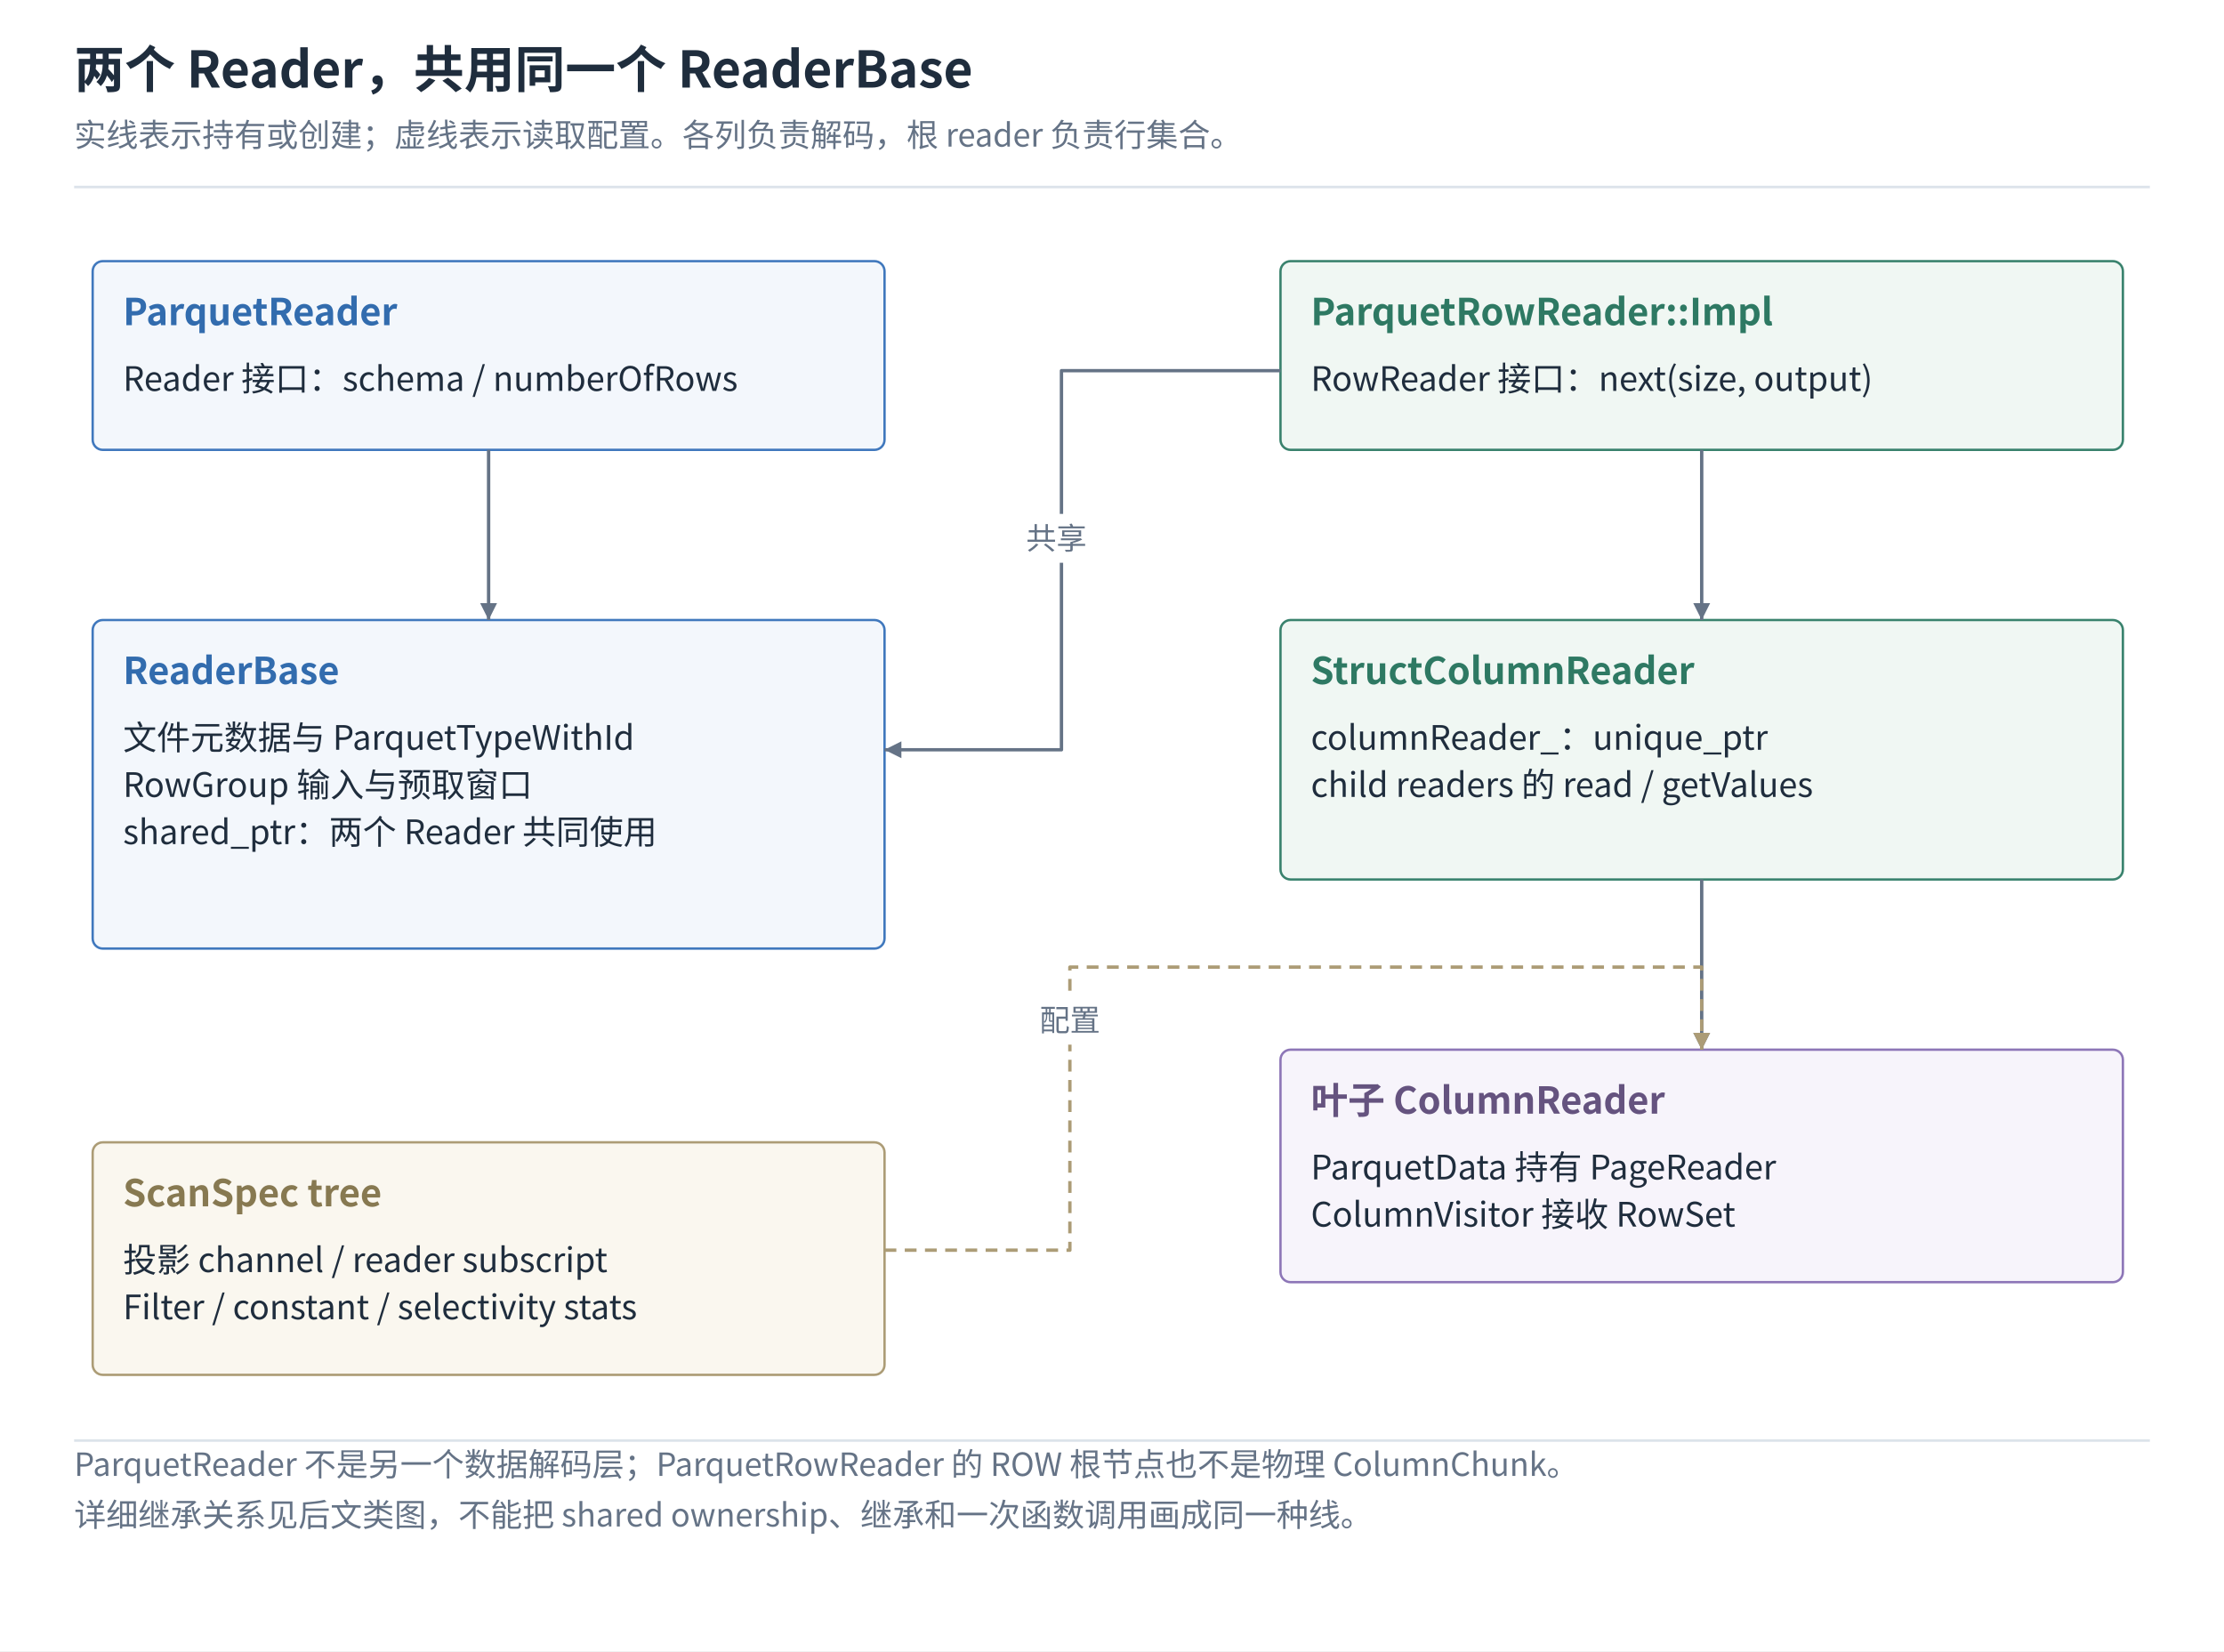
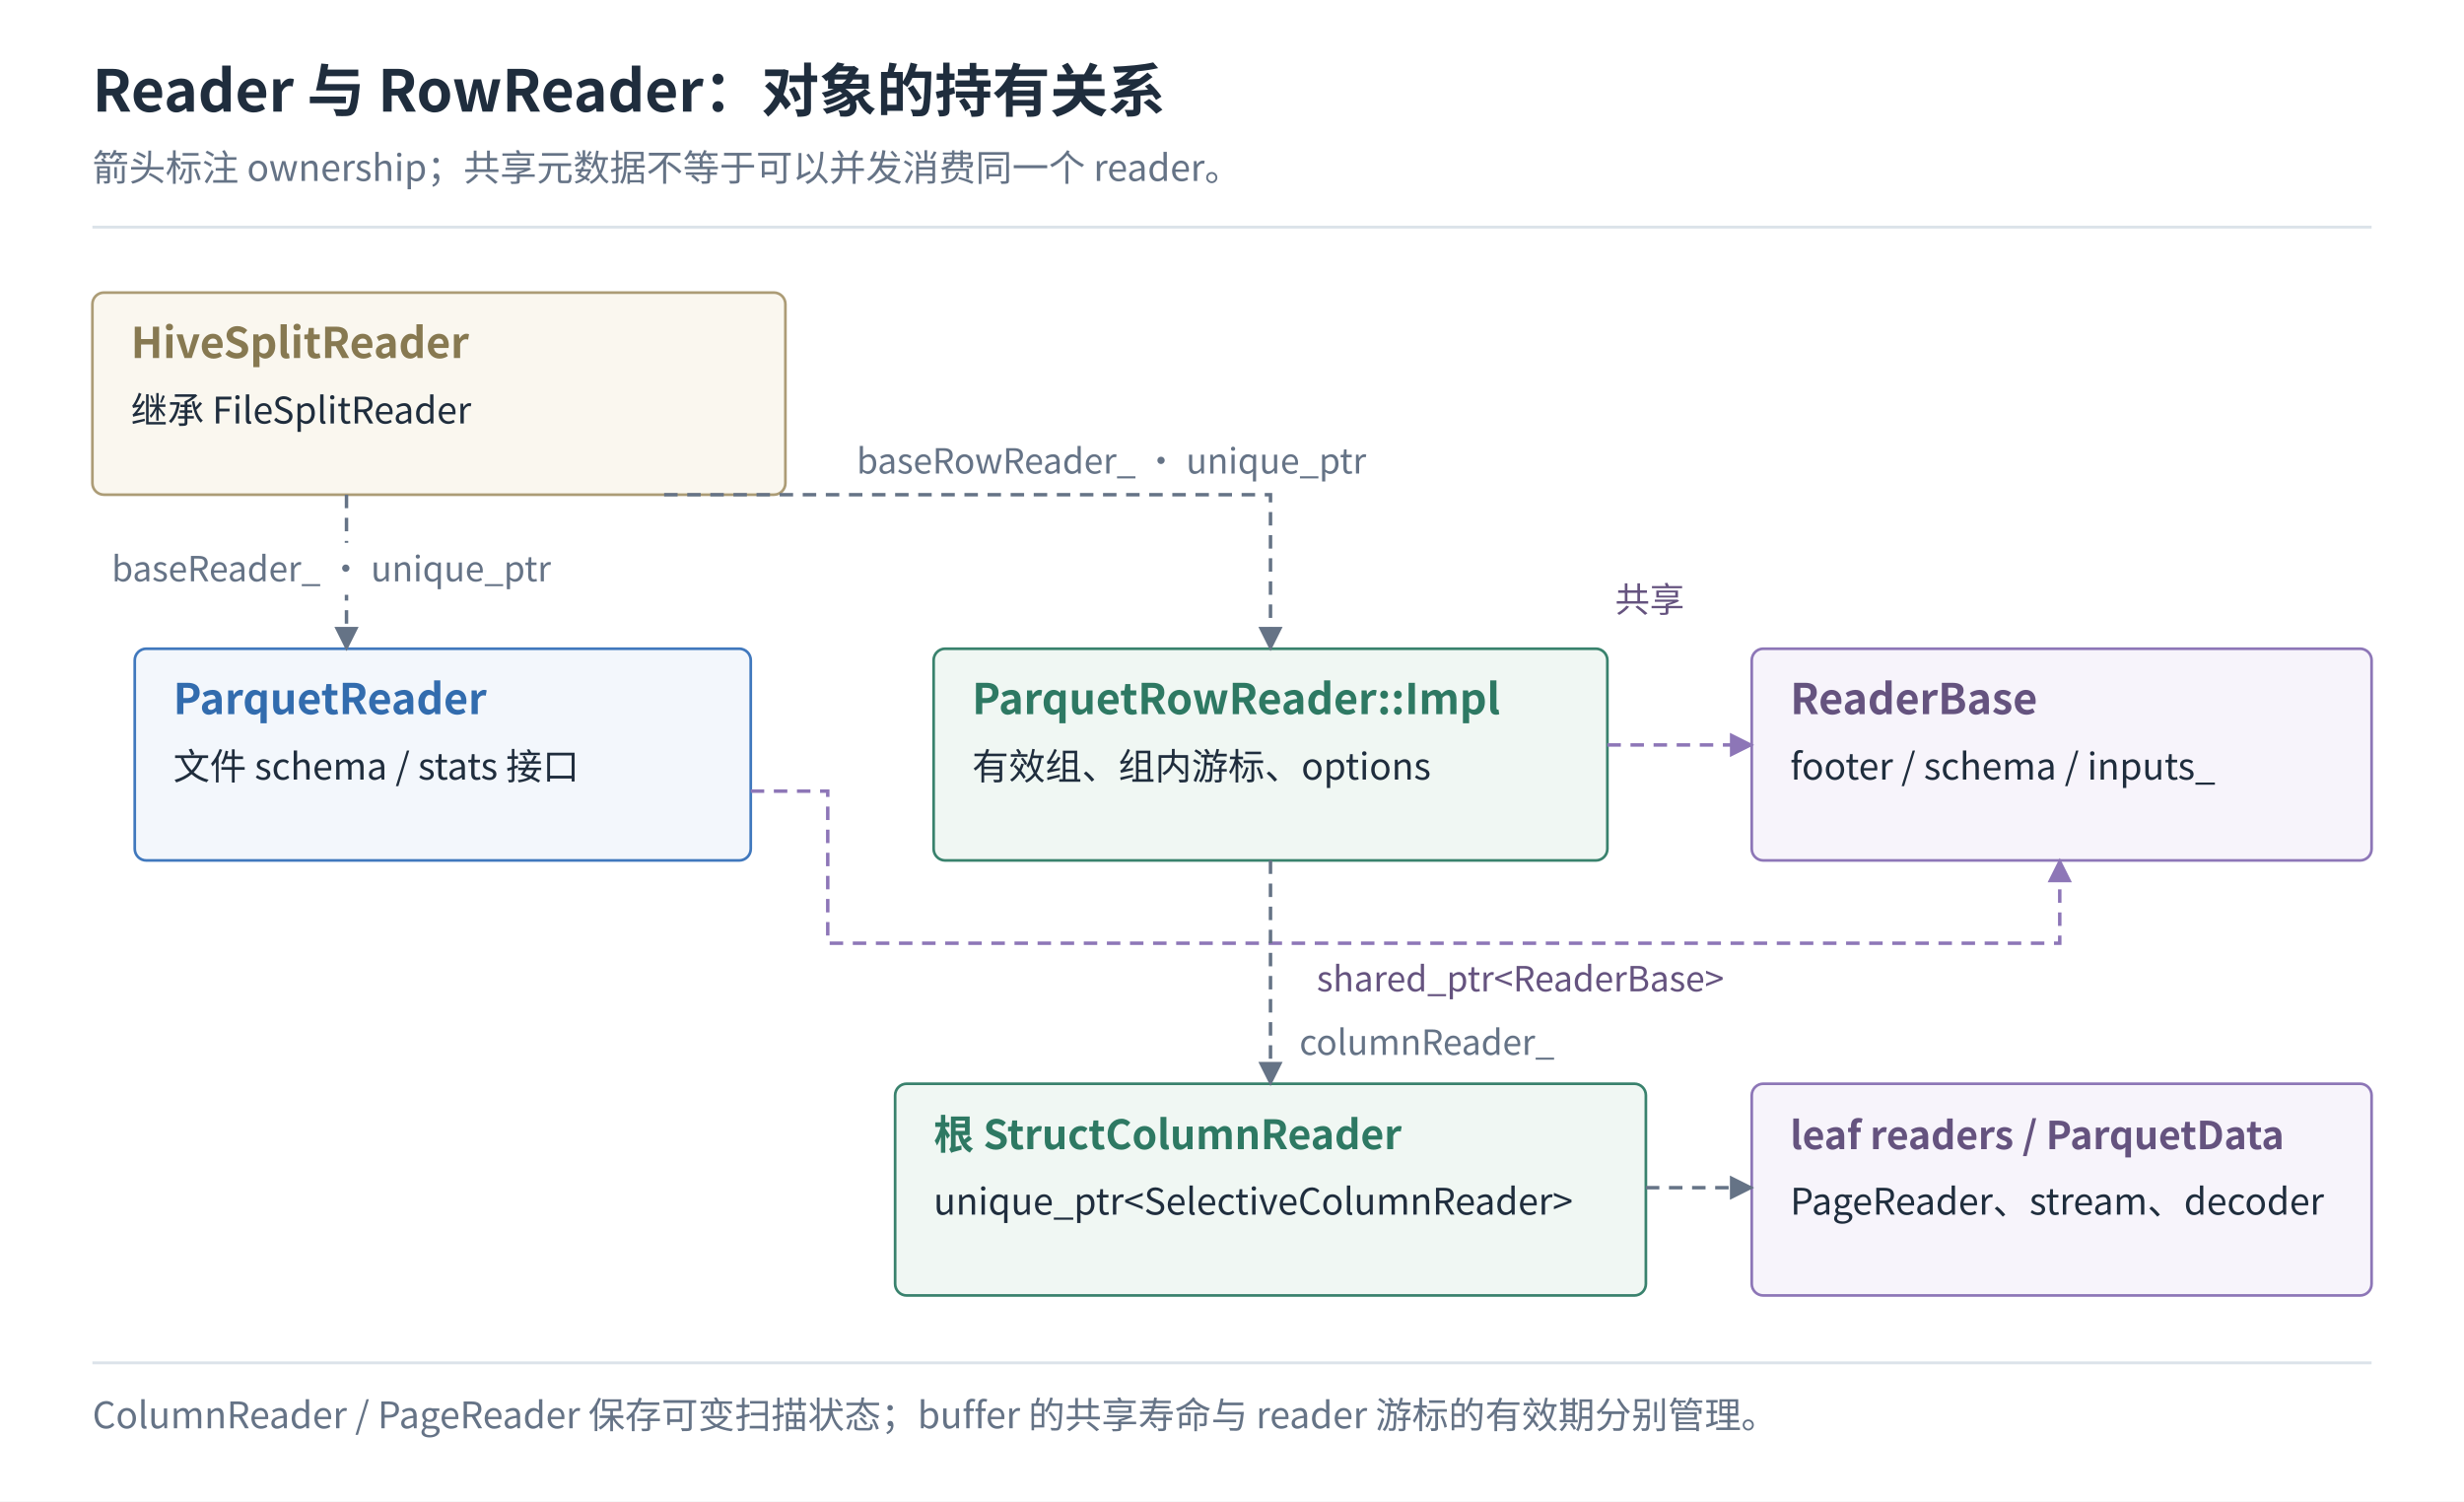
- <svg xmlns="http://www.w3.org/2000/svg" width="1320" height="980" viewBox="0 0 1320 980">
+ <svg xmlns="http://www.w3.org/2000/svg" width="1280" height="780" viewBox="0 0 1280 780" role="img">
  <defs>
-     <marker id="arr-muted" markerUnits="userSpaceOnUse" markerWidth="11" markerHeight="11" refX="10" refY="5" orient="auto">
-       <path d="M0 0L10 5L0 10Z" fill="#657386" />
+     <marker id="arr-muted" viewBox="0 0 10 10" refX="9" refY="5" markerWidth="7" markerHeight="7" orient="auto-start-reverse">
+       <path d="M 0 0 L 10 5 L 0 10 z" fill="#657386" />
    </marker>
-     <marker id="arr-blue" markerUnits="userSpaceOnUse" markerWidth="11" markerHeight="11" refX="10" refY="5" orient="auto">
-       <path d="M0 0L10 5L0 10Z" fill="#4078bd" />
+     <marker id="arr-blue" viewBox="0 0 10 10" refX="9" refY="5" markerWidth="7" markerHeight="7" orient="auto-start-reverse">
+       <path d="M 0 0 L 10 5 L 0 10 z" fill="#4078bd" />
    </marker>
-     <marker id="arr-green" markerUnits="userSpaceOnUse" markerWidth="11" markerHeight="11" refX="10" refY="5" orient="auto">
-       <path d="M0 0L10 5L0 10Z" fill="#39826d" />
+     <marker id="arr-green" viewBox="0 0 10 10" refX="9" refY="5" markerWidth="7" markerHeight="7" orient="auto-start-reverse">
+       <path d="M 0 0 L 10 5 L 0 10 z" fill="#39826d" />
    </marker>
-     <marker id="arr-purple" markerUnits="userSpaceOnUse" markerWidth="11" markerHeight="11" refX="10" refY="5" orient="auto">
-       <path d="M0 0L10 5L0 10Z" fill="#8d76b7" />
+     <marker id="arr-purple" viewBox="0 0 10 10" refX="9" refY="5" markerWidth="7" markerHeight="7" orient="auto-start-reverse">
+       <path d="M 0 0 L 10 5 L 0 10 z" fill="#8d76b7" />
    </marker>
-     <marker id="arr-warm" markerUnits="userSpaceOnUse" markerWidth="11" markerHeight="11" refX="10" refY="5" orient="auto">
-       <path d="M0 0L10 5L0 10Z" fill="#ac9c76" />
+     <marker id="arr-warm" viewBox="0 0 10 10" refX="9" refY="5" markerWidth="7" markerHeight="7" orient="auto-start-reverse">
+       <path d="M 0 0 L 10 5 L 0 10 z" fill="#ac9c76" />
    </marker>
-     <marker id="arr-red" markerUnits="userSpaceOnUse" markerWidth="11" markerHeight="11" refX="10" refY="5" orient="auto">
-       <path d="M0 0L10 5L0 10Z" fill="#a95f64" />
+     <marker id="arr-red" viewBox="0 0 10 10" refX="9" refY="5" markerWidth="7" markerHeight="7" orient="auto-start-reverse">
+       <path d="M 0 0 L 10 5 L 0 10 z" fill="#a95f64" />
    </marker>
  </defs>
-   <rect x="0" y="0" width="1320" height="980" rx="0" fill="#fff" stroke="none" stroke-width="0" />
-   <text x="44" y="52" font-family="Noto Sans CJK SC, Noto Sans SC, Arial, sans-serif" font-size="30" font-weight="700" text-anchor="start" fill="#1f2d3d">两个 Reader，共用同一个 ReaderBase</text>
-   <text x="44" y="87" font-family="Noto Sans CJK SC, Noto Sans SC, Arial, sans-serif" font-size="19" font-weight="400" text-anchor="start" fill="#657386">实线表示持有或创建；虚线表示读取配置。各列负责解码，根 reader 负责行集合。</text>
-   <path d="M44 111L1276 111" fill="none" stroke="#dce3ea" stroke-width="1.5" stroke-linejoin="round" />
-   <rect x="55" y="155" width="470" height="112" rx="6" fill="#f3f7fc" stroke="#4078bd" stroke-width="1.4" />
-   <text x="73" y="193" font-family="Noto Sans CJK SC, Noto Sans SC, Arial, sans-serif" font-size="22" font-weight="700" text-anchor="start" fill="#326cae">ParquetReader</text>
-   <text x="73" y="232" font-family="Noto Sans CJK SC, Noto Sans SC, Arial, sans-serif" font-size="20" font-weight="400" text-anchor="start" fill="#1f2d3d">Reader 接口：schema / numberOfRows</text>
-   <rect x="760" y="155" width="500" height="112" rx="6" fill="#f0f7f3" stroke="#39826d" stroke-width="1.4" />
-   <text x="778" y="193" font-family="Noto Sans CJK SC, Noto Sans SC, Arial, sans-serif" font-size="22" font-weight="700" text-anchor="start" fill="#2e7963">ParquetRowReader::Impl</text>
-   <text x="778" y="232" font-family="Noto Sans CJK SC, Noto Sans SC, Arial, sans-serif" font-size="20" font-weight="400" text-anchor="start" fill="#1f2d3d">RowReader 接口：next(size, output)</text>
-   <rect x="55" y="368" width="470" height="195" rx="6" fill="#f3f7fc" stroke="#4078bd" stroke-width="1.4" />
-   <text x="73" y="406" font-family="Noto Sans CJK SC, Noto Sans SC, Arial, sans-serif" font-size="22" font-weight="700" text-anchor="start" fill="#326cae">ReaderBase</text>
-   <text x="73" y="445" font-family="Noto Sans CJK SC, Noto Sans SC, Arial, sans-serif" font-size="20" font-weight="400" text-anchor="start" fill="#1f2d3d">文件元数据与 ParquetTypeWithId</text>
-   <text x="73" y="473" font-family="Noto Sans CJK SC, Noto Sans SC, Arial, sans-serif" font-size="20" font-weight="400" text-anchor="start" fill="#1f2d3d">RowGroup 输入与预取窗口</text>
-   <text x="73" y="501" font-family="Noto Sans CJK SC, Noto Sans SC, Arial, sans-serif" font-size="20" font-weight="400" text-anchor="start" fill="#1f2d3d">shared_ptr：两个 Reader 共同使用</text>
-   <rect x="760" y="368" width="500" height="154" rx="6" fill="#f0f7f3" stroke="#39826d" stroke-width="1.4" />
-   <text x="778" y="406" font-family="Noto Sans CJK SC, Noto Sans SC, Arial, sans-serif" font-size="22" font-weight="700" text-anchor="start" fill="#2e7963">StructColumnReader</text>
-   <text x="778" y="445" font-family="Noto Sans CJK SC, Noto Sans SC, Arial, sans-serif" font-size="20" font-weight="400" text-anchor="start" fill="#1f2d3d">columnReader_：unique_ptr</text>
-   <text x="778" y="473" font-family="Noto Sans CJK SC, Noto Sans SC, Arial, sans-serif" font-size="20" font-weight="400" text-anchor="start" fill="#1f2d3d">child readers 的 read / getValues</text>
-   <path d="M290 267L290 368" fill="none" stroke="#657386" stroke-width="2" stroke-linejoin="round" marker-end="url(#arr-muted)" />
-   <path d="M1010 267L1010 368" fill="none" stroke="#657386" stroke-width="2" stroke-linejoin="round" marker-end="url(#arr-muted)" />
-   <path d="M760 220H630V445H525" fill="none" stroke="#657386" stroke-width="2" stroke-linejoin="round" marker-end="url(#arr-muted)" />
-   <rect x="599.0" y="305" width="56.0" height="29" rx="3" fill="#fff" stroke="none" stroke-width="1.4" />
-   <text x="627" y="326" font-family="Noto Sans CJK SC, Noto Sans SC, Arial, sans-serif" font-size="18" font-weight="400" text-anchor="middle" fill="#657386">共享</text>
-   <rect x="55" y="678" width="470" height="138" rx="6" fill="#faf7ef" stroke="#ac9c76" stroke-width="1.4" />
-   <text x="73" y="716" font-family="Noto Sans CJK SC, Noto Sans SC, Arial, sans-serif" font-size="22" font-weight="700" text-anchor="start" fill="#877951">ScanSpec tree</text>
-   <text x="73" y="755" font-family="Noto Sans CJK SC, Noto Sans SC, Arial, sans-serif" font-size="20" font-weight="400" text-anchor="start" fill="#1f2d3d">投影 channel / reader subscript</text>
-   <text x="73" y="783" font-family="Noto Sans CJK SC, Noto Sans SC, Arial, sans-serif" font-size="20" font-weight="400" text-anchor="start" fill="#1f2d3d">Filter / constant / selectivity stats</text>
-   <rect x="760" y="623" width="500" height="138" rx="6" fill="#f7f4fb" stroke="#8d76b7" stroke-width="1.4" />
-   <text x="778" y="661" font-family="Noto Sans CJK SC, Noto Sans SC, Arial, sans-serif" font-size="22" font-weight="700" text-anchor="start" fill="#65537f">叶子 ColumnReader</text>
-   <text x="778" y="700" font-family="Noto Sans CJK SC, Noto Sans SC, Arial, sans-serif" font-size="20" font-weight="400" text-anchor="start" fill="#1f2d3d">ParquetData 持有 PageReader</text>
-   <text x="778" y="728" font-family="Noto Sans CJK SC, Noto Sans SC, Arial, sans-serif" font-size="20" font-weight="400" text-anchor="start" fill="#1f2d3d">ColumnVisitor 接收 RowSet</text>
-   <path d="M1010 522L1010 623" fill="none" stroke="#657386" stroke-width="2" stroke-linejoin="round" marker-end="url(#arr-muted)" />
-   <path d="M525 742H635V574H1010V623" fill="none" stroke="#ac9c76" stroke-width="2" stroke-linejoin="round" marker-end="url(#arr-warm)" stroke-dasharray="7 5" />
-   <rect x="607.0" y="591" width="56.0" height="29" rx="3" fill="#fff" stroke="none" stroke-width="1.4" />
-   <text x="635" y="612" font-family="Noto Sans CJK SC, Noto Sans SC, Arial, sans-serif" font-size="18" font-weight="400" text-anchor="middle" fill="#657386">配置</text>
-   <path d="M44 855L1276 855" fill="none" stroke="#dce3ea" stroke-width="1.5" stroke-linejoin="round" />
-   <text x="44" y="876" font-family="Noto Sans CJK SC, Noto Sans SC, Arial, sans-serif" font-size="19" font-weight="400" text-anchor="start" fill="#657386">ParquetReader 不是另一个数据解码层；ParquetRowReader 的 ROW 根节点也不是物理 ColumnChunk。</text>
-   <text x="44" y="906" font-family="Noto Sans CJK SC, Noto Sans SC, Arial, sans-serif" font-size="19" font-weight="400" text-anchor="start" fill="#657386">详细继承关系见后文类图，不能把 shared ownership、继承和一次函数调用画成同一种线。</text>
+   <rect width="1280" height="780" fill="white" />
+   <text x="48" y="58" font-family="Noto Sans SC, Noto Sans CJK SC, Inter, Arial, sans-serif" font-size="30" fill="#1f2d3d" font-weight="600" text-anchor="start">Reader 与 RowReader：对象的持有关系</text>
+   <text x="48" y="94" font-family="Noto Sans SC, Noto Sans CJK SC, Inter, Arial, sans-serif" font-size="19" fill="#657386" font-weight="400" text-anchor="start">箭头标注 ownership；共享元数据不等于可以并发消费同一个 reader。</text>
+   <line x1="48" y1="118" x2="1232" y2="118" stroke="#dce3ea" stroke-width="1.5" />
+   <g class="card">
+     <rect x="48" y="152" width="360" height="105" rx="6" fill="#faf7ef" stroke="#ac9c76" stroke-width="1.4" />
+     <text x="68" y="186" font-family="Noto Sans SC, Noto Sans CJK SC, Inter, Arial, sans-serif" font-size="22" fill="#877951" font-weight="600" text-anchor="start">HiveSplitReader</text>
+     <text x="68" y="220" font-family="Noto Sans SC, Noto Sans CJK SC, Inter, Arial, sans-serif" font-size="19" fill="#1f2d3d" font-weight="400" text-anchor="start">继承 FileSplitReader</text>
+   </g>
+   <g class="card">
+     <rect x="70" y="337" width="320" height="110" rx="6" fill="#f3f7fc" stroke="#4078bd" stroke-width="1.4" />
+     <text x="90" y="371" font-family="Noto Sans SC, Noto Sans CJK SC, Inter, Arial, sans-serif" font-size="22" fill="#326cae" font-weight="600" text-anchor="start">ParquetReader</text>
+     <text x="90" y="405" font-family="Noto Sans SC, Noto Sans CJK SC, Inter, Arial, sans-serif" font-size="19" fill="#1f2d3d" font-weight="400" text-anchor="start">文件 schema / stats 接口</text>
+   </g>
+   <g class="card">
+     <rect x="485" y="337" width="350" height="110" rx="6" fill="#f0f7f3" stroke="#39826d" stroke-width="1.4" />
+     <text x="505" y="371" font-family="Noto Sans SC, Noto Sans CJK SC, Inter, Arial, sans-serif" font-size="22" fill="#2e7963" font-weight="600" text-anchor="start">ParquetRowReader::Impl</text>
+     <text x="505" y="405" font-family="Noto Sans SC, Noto Sans CJK SC, Inter, Arial, sans-serif" font-size="19" fill="#1f2d3d" font-weight="400" text-anchor="start">有效组、组内游标、options</text>
+   </g>
+   <g class="card">
+     <rect x="910" y="337" width="322" height="110" rx="6" fill="#f7f4fb" stroke="#8d76b7" stroke-width="1.4" />
+     <text x="930" y="371" font-family="Noto Sans SC, Noto Sans CJK SC, Inter, Arial, sans-serif" font-size="22" fill="#65537f" font-weight="600" text-anchor="start">ReaderBase</text>
+     <text x="930" y="405" font-family="Noto Sans SC, Noto Sans CJK SC, Inter, Arial, sans-serif" font-size="19" fill="#1f2d3d" font-weight="400" text-anchor="start">footer / schema / inputs_</text>
+   </g>
+   <polyline points="180,257 180,337" fill="none" stroke="#657386" stroke-width="1.8" stroke-dasharray="7 5" marker-end="url(#arr-muted)" />
+   <rect x="54" y="282" width="296" height="27" fill="white" />
+   <text x="58" y="302" font-family="Noto Sans SC, Noto Sans CJK SC, Inter, Arial, sans-serif" font-size="18" fill="#657386" font-weight="400" text-anchor="start">baseReader_ · unique_ptr</text>
+   <polyline points="345,257 660,257 660,337" fill="none" stroke="#657386" stroke-width="1.8" stroke-dasharray="7 5" marker-end="url(#arr-muted)" />
+   <text x="445" y="246" font-family="Noto Sans SC, Noto Sans CJK SC, Inter, Arial, sans-serif" font-size="18" fill="#657386" font-weight="400" text-anchor="start">baseRowReader_ · unique_ptr</text>
+   <polyline points="390,411 430,411 430,490 1070,490 1070,447" fill="none" stroke="#8d76b7" stroke-width="1.8" stroke-dasharray="7 5" marker-end="url(#arr-purple)" />
+   <text x="684" y="515" font-family="Noto Sans SC, Noto Sans CJK SC, Inter, Arial, sans-serif" font-size="18" fill="#65537f" font-weight="400" text-anchor="start">shared_ptr&lt;ReaderBase&gt;</text>
+   <polyline points="835,387 910,387" fill="none" stroke="#8d76b7" stroke-width="1.8" stroke-dasharray="7 5" marker-end="url(#arr-purple)" />
+   <text x="839" y="318" font-family="Noto Sans SC, Noto Sans CJK SC, Inter, Arial, sans-serif" font-size="18" fill="#65537f" font-weight="400" text-anchor="start">共享</text>
+   <g class="card">
+     <rect x="465" y="563" width="390" height="110" rx="6" fill="#f0f7f3" stroke="#39826d" stroke-width="1.4" />
+     <text x="485" y="597" font-family="Noto Sans SC, Noto Sans CJK SC, Inter, Arial, sans-serif" font-size="21" fill="#2e7963" font-weight="600" text-anchor="start">根 StructColumnReader</text>
+     <text x="485" y="631" font-family="Noto Sans SC, Noto Sans CJK SC, Inter, Arial, sans-serif" font-size="19" fill="#1f2d3d" font-weight="400" text-anchor="start">unique_ptr&lt;SelectiveColumnReader&gt;</text>
+   </g>
+   <g class="card">
+     <rect x="910" y="563" width="322" height="110" rx="6" fill="#f7f4fb" stroke="#8d76b7" stroke-width="1.4" />
+     <text x="930" y="597" font-family="Noto Sans SC, Noto Sans CJK SC, Inter, Arial, sans-serif" font-size="20" fill="#65537f" font-weight="600" text-anchor="start">leaf readers / ParquetData</text>
+     <text x="930" y="631" font-family="Noto Sans SC, Noto Sans CJK SC, Inter, Arial, sans-serif" font-size="19" fill="#1f2d3d" font-weight="400" text-anchor="start">PageReader、stream、decoder</text>
+   </g>
+   <polyline points="660,447 660,563" fill="none" stroke="#657386" stroke-width="1.8" stroke-dasharray="7 5" marker-end="url(#arr-muted)" />
+   <text x="675" y="548" font-family="Noto Sans SC, Noto Sans CJK SC, Inter, Arial, sans-serif" font-size="18" fill="#657386" font-weight="400" text-anchor="start">columnReader_</text>
+   <polyline points="855,617 910,617" fill="none" stroke="#657386" stroke-width="1.8" stroke-dasharray="7 5" marker-end="url(#arr-muted)" />
+   <line x1="48" y1="708" x2="1232" y2="708" stroke="#dce3ea" stroke-width="1.5" />
+   <text x="48" y="742" font-family="Noto Sans SC, Noto Sans CJK SC, Inter, Arial, sans-serif" font-size="19" fill="#657386" font-weight="400" text-anchor="start">ColumnReader / PageReader 保存可变扫描状态；buffer 的共享寿命与 reader 游标的有效期分别管理。</text>
</svg>
